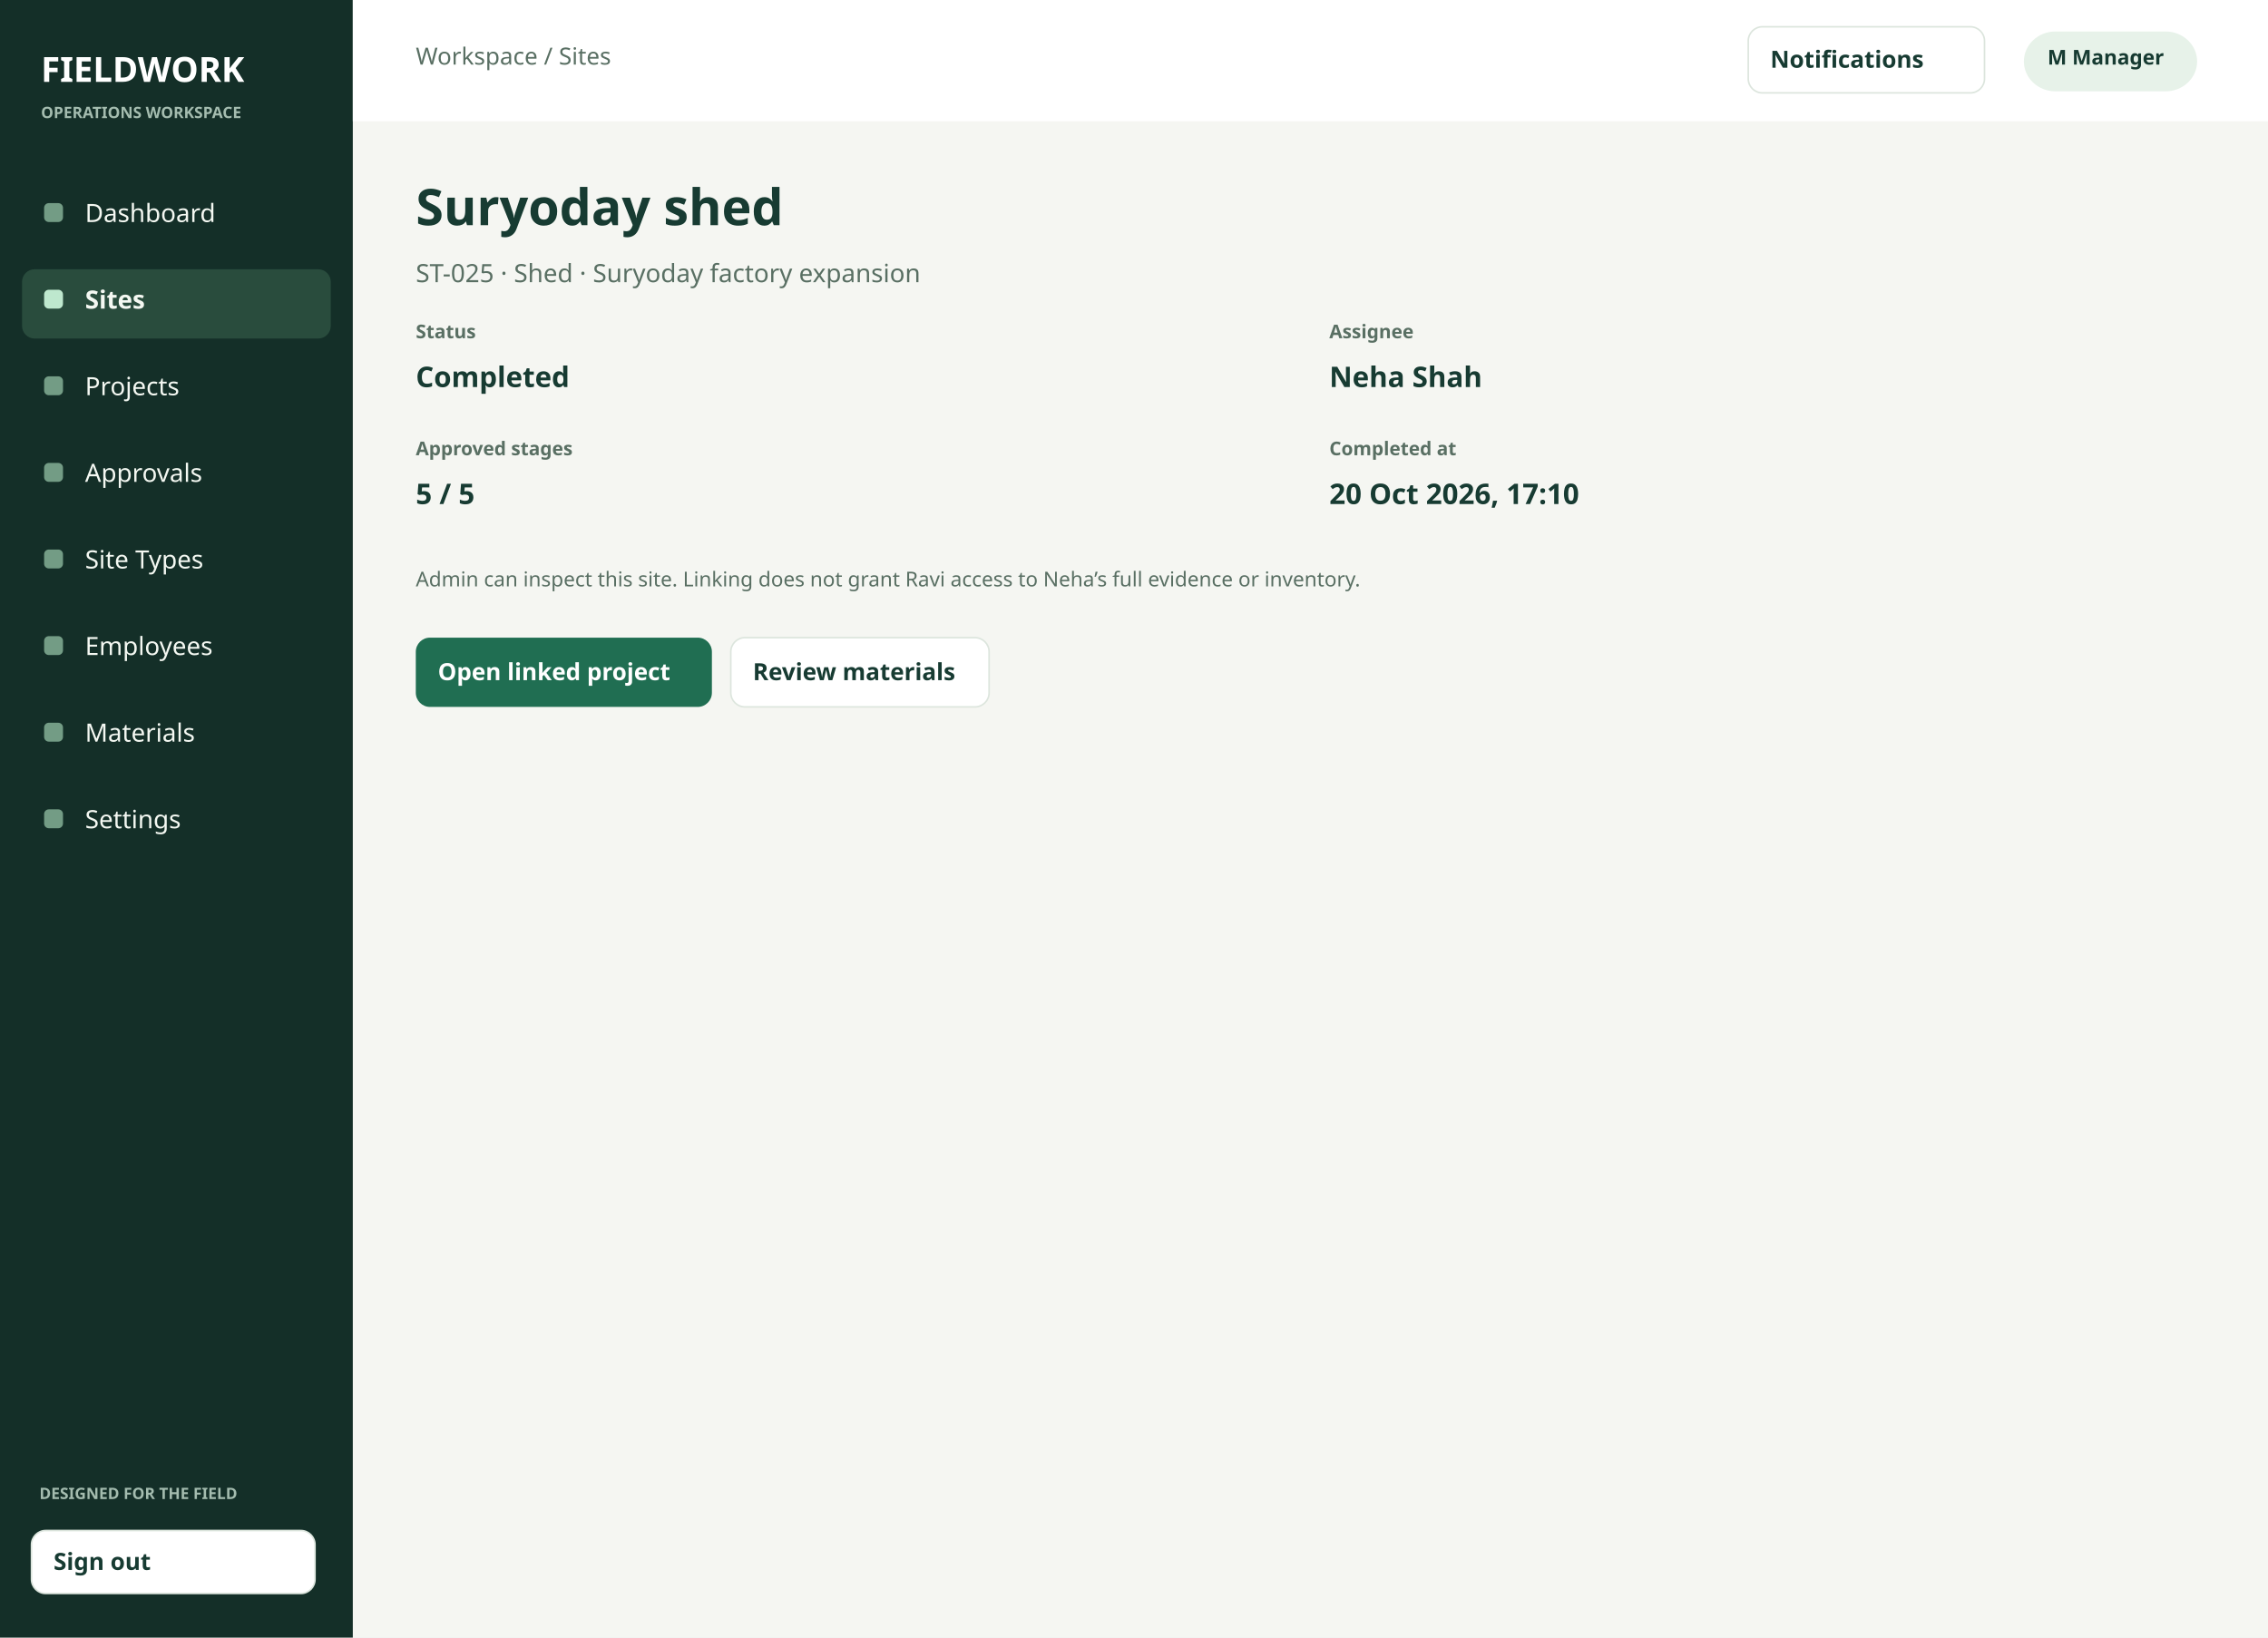
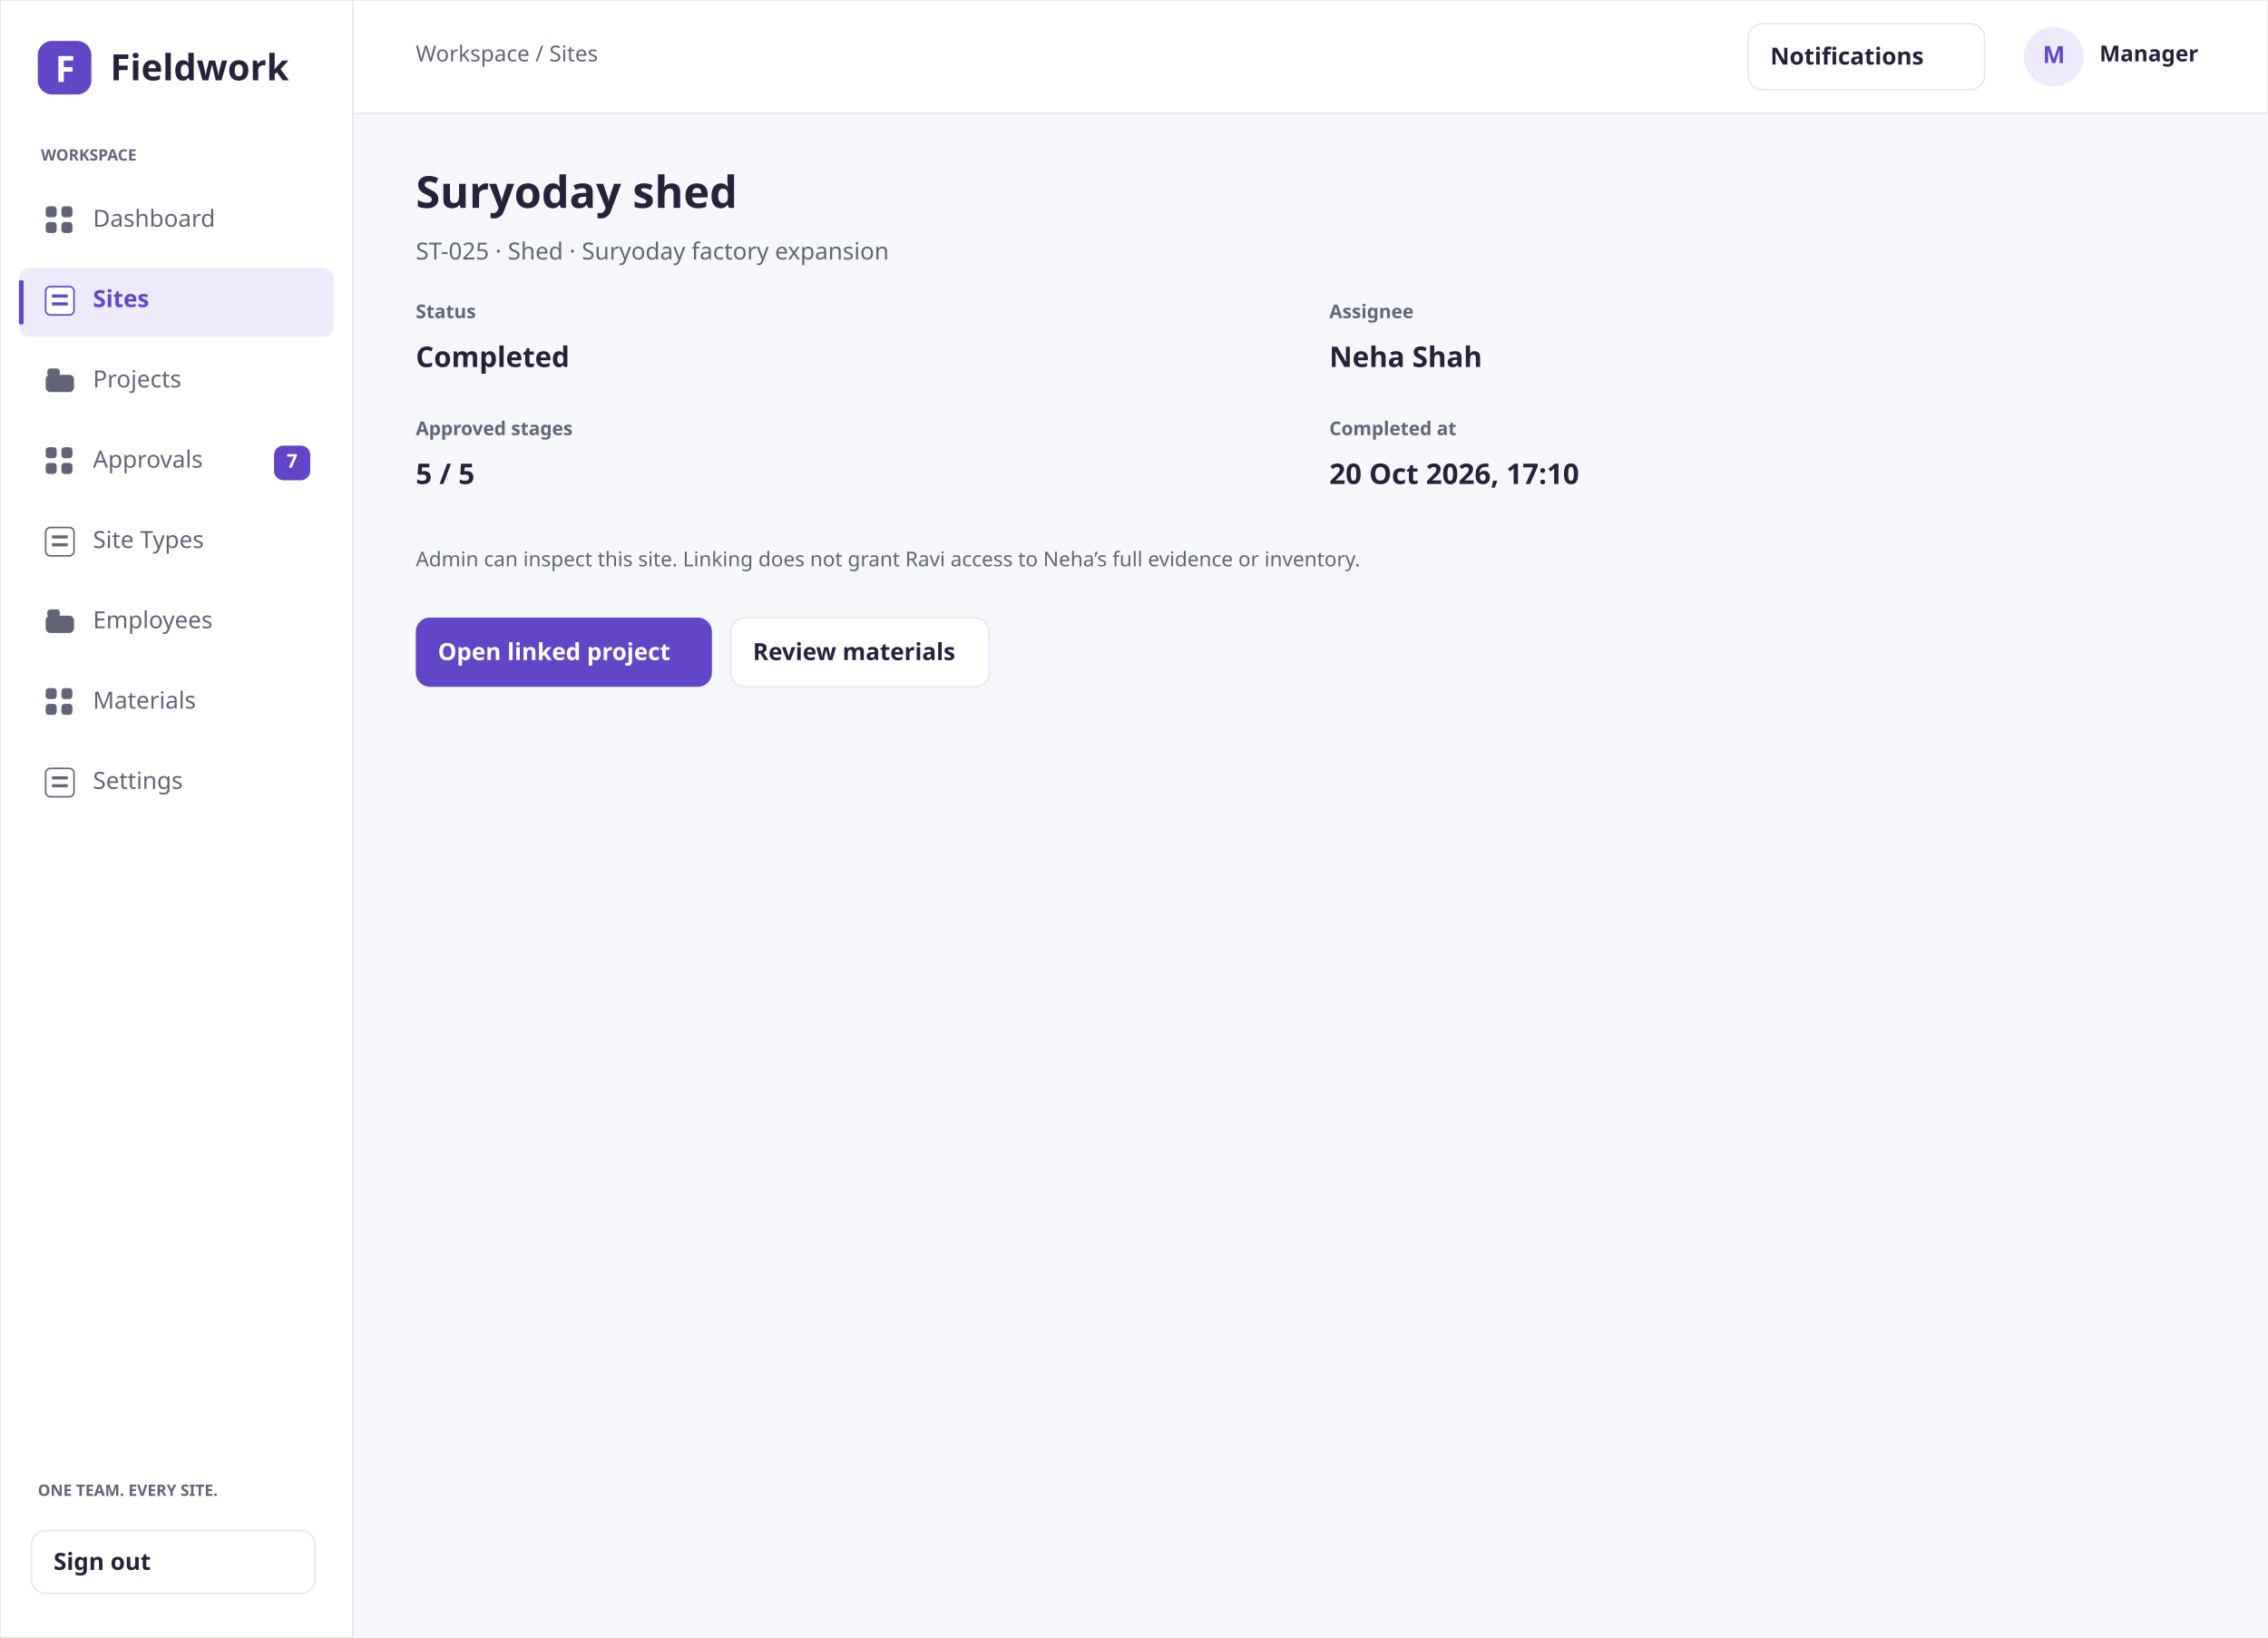
<svg xmlns="http://www.w3.org/2000/svg" width="1440" height="1040" viewBox="0 0 1440 1040" role="img" aria-label="A72 Suryoday shed">
  <style>@font-face{font-family:sourcesanspro;src:url('../fonts/SourceSansPro-Regular.woff2');font-weight:400}@font-face{font-family:sourcesanspro;src:url('../fonts/SourceSansPro-Semibold.woff2');font-weight:600}@font-face{font-family:sourcesanspro;src:url('../fonts/SourceSansPro-Bold.woff2');font-weight:700}@font-face{font-family:'Noto Sans Devanagari';src:url('../fonts/NotoSansDevanagari.ttf')}@font-face{font-family:'Noto Sans Gujarati';src:url('../fonts/NotoSansGujarati.ttf')}text{font-kerning:normal}</style>
-   <rect data-node="38c8e063-921b-4bfd-973e-e286cc75df2f" x="0" y="0" width="1440" height="1040" rx="0" fill="#F5F6F2" />
-   <rect data-node="76338e2c-7e4b-40de-b724-8723c05a65bd" x="0" y="0" width="224" height="1040" rx="0" fill="#142F28" />
-   <text data-node="bfea9ae8-e2ba-4a72-abb6-c48a5d15fdd6" data-box-width="170" x="26" y="52" font-family="sourcesanspro" font-size="22" font-weight="700" fill="#FFFFFF" style="pointer-events:none">
-     <tspan x="26" dy="0">FIELDWORK</tspan>
+   <rect data-node="5115c36a-6e68-4381-86bb-990ef63d37c8" x="0" y="0" width="1440" height="1040" rx="0" fill="#F6F7FB" />
+   <rect data-node="88324125-3d6c-4ec1-aeb0-e458ad050d85" x="0" y="0" width="224" height="1040" rx="0" fill="#FFFFFF" stroke="#E5E6EF" />
+   <rect data-node="18e28600-9d9e-4360-8580-daf3ab2863af" x="24" y="26" width="34" height="34" rx="9" fill="#6246C7" />
+   <text data-node="4794338e-c512-4149-8047-8d0ffbd814ec" data-box-width="22" x="35" y="52" font-family="sourcesanspro" font-size="23" font-weight="700" fill="#FFFFFF" style="pointer-events:none">
+     <tspan x="35" dy="0">F</tspan>
  </text>
-   <text data-node="9f4dae39-ebad-42e6-bce5-b517c26b139b" data-box-width="175" x="26" y="75" font-family="sourcesanspro" font-size="10" font-weight="600" fill="#A4BCAF" style="pointer-events:none">
-     <tspan x="26" dy="0">OPERATIONS WORKSPACE</tspan>
+   <text data-node="ada49272-e3bf-42f1-a2b4-32976b34b249" data-box-width="148" x="70" y="51" font-family="sourcesanspro" font-size="23" font-weight="700" fill="#24233B" style="pointer-events:none">
+     <tspan x="70" dy="0">Fieldwork</tspan>
+   </text>
+   <text data-node="0f9bd965-36a5-4903-a4b5-5e7edf138dd8" data-box-width="175" x="26" y="102" font-family="sourcesanspro" font-size="10" font-weight="600" fill="#626578" style="pointer-events:none">
+     <tspan x="26" dy="0">WORKSPACE</tspan>
  </text>
  <a href="#A02" data-to="A02" aria-label="Navigation / Dashboard">
-     <rect data-node="1857dc72-a1a9-4231-9ab1-e4f41c5b35be" x="14" y="116" width="196" height="44" rx="8" fill="#142F28" />
+     <rect data-node="efc128bb-45bb-44e5-9aa1-bdf7b8ffd20b" x="12" y="119" width="200" height="44" rx="7" fill="#FFFFFF" />
  </a>
-   <rect data-node="5674dcc0-830c-437d-a05f-75103030d525" x="28" y="129" width="12" height="12" rx="3" fill="#739C85" />
-   <text data-node="000fa023-bd7c-4b6d-89f1-bef6353bf5d4" data-box-width="150" x="54" y="141" font-family="sourcesanspro" font-size="16" font-weight="400" fill="#F4F8F2" style="pointer-events:none">
-     <tspan x="54" dy="0">Dashboard</tspan>
+   <rect data-node="ce118799-ec2c-411d-b3d5-34b2274732b9" x="29" y="131" width="7" height="7" rx="2" fill="#626578" />
+   <rect data-node="c7ec82bc-61cd-442e-8ef3-39b6c28ae696" x="39" y="131" width="7" height="7" rx="2" fill="#626578" />
+   <rect data-node="55028774-6a40-4316-adc2-3e091c41af61" x="29" y="141" width="7" height="7" rx="2" fill="#626578" />
+   <rect data-node="362bf60a-04fd-4edd-8be0-65c7e6ce765f" x="39" y="141" width="7" height="7" rx="2" fill="#626578" />
+   <text data-node="04640219-d712-4d85-ad92-c7219598ee8a" data-box-width="146" x="59" y="144" font-family="sourcesanspro" font-size="15" font-weight="400" fill="#626578" style="pointer-events:none">
+     <tspan x="59" dy="0">Dashboard</tspan>
  </text>
-   <a href="#A03" data-to="A03" aria-label="Active navigation">
-     <rect data-node="dab2e778-f648-45ef-89f6-dc0146fac0f2" x="14" y="171" width="196" height="44" rx="8" fill="#294C3D" />
+   <a href="#A03" data-to="A03" aria-label="Navigation / Sites">
+     <rect data-node="8f3b14a1-7469-4539-9fb0-ec6f5799b069" x="12" y="170" width="200" height="44" rx="7" fill="#EEEAFB" />
  </a>
-   <rect data-node="3a62519b-224b-4578-9aee-53d39d46dfd0" x="28" y="184" width="12" height="12" rx="3" fill="#BEE8CE" />
-   <text data-node="5d39c54d-490e-4762-ad2f-9690978c7519" data-box-width="150" x="54" y="196" font-family="sourcesanspro" font-size="16" font-weight="600" fill="#F4F8F2" style="pointer-events:none">
-     <tspan x="54" dy="0">Sites</tspan>
+   <rect data-node="d0b0a184-a0ee-4414-a845-24d979e45b28" x="12" y="178" width="3" height="28" rx="1" fill="#6246C7" />
+   <rect data-node="87ccfd4e-90e0-4f64-b874-768cf34ddd5c" x="29" y="182" width="18" height="18" rx="3" fill="#FFFFFF" stroke="#6246C7" />
+   <rect data-node="783e6fdb-061a-49b5-9786-6477fdad0f91" x="33" y="187" width="10" height="2" rx="0" fill="#6246C7" />
+   <rect data-node="fecc5bf8-0b55-49c9-a657-acb88a0b6350" x="33" y="192" width="10" height="2" rx="0" fill="#6246C7" />
+   <text data-node="666138ee-7e72-472c-b25a-31e0cad5c712" data-box-width="146" x="59" y="195" font-family="sourcesanspro" font-size="15" font-weight="600" fill="#6246C7" style="pointer-events:none">
+     <tspan x="59" dy="0">Sites</tspan>
  </text>
  <a href="#A28" data-to="A28" aria-label="Navigation / Projects">
-     <rect data-node="f9a765f8-8b47-497a-98c4-aa1725fb310f" x="14" y="226" width="196" height="44" rx="8" fill="#142F28" />
+     <rect data-node="bacbb9c1-c414-4eb8-ac8e-29aa431849de" x="12" y="221" width="200" height="44" rx="7" fill="#FFFFFF" />
  </a>
-   <rect data-node="6adc047f-3fb9-46e0-b548-d1750e59adcd" x="28" y="239" width="12" height="12" rx="3" fill="#739C85" />
-   <text data-node="212364f4-4760-4515-ba5a-da71ec84a734" data-box-width="150" x="54" y="251" font-family="sourcesanspro" font-size="16" font-weight="400" fill="#F4F8F2" style="pointer-events:none">
-     <tspan x="54" dy="0">Projects</tspan>
+   <rect data-node="dd9a64bf-8190-4c5c-8204-6ef3f52ff17c" x="29" y="238" width="18" height="11" rx="3" fill="#626578" />
+   <rect data-node="10f3057e-86a3-4cbd-af6f-69fd7d089d7a" x="30" y="234" width="8" height="5" rx="2" fill="#626578" />
+   <text data-node="d8619ba6-77cb-428a-a62a-7e42a9577f24" data-box-width="146" x="59" y="246" font-family="sourcesanspro" font-size="15" font-weight="400" fill="#626578" style="pointer-events:none">
+     <tspan x="59" dy="0">Projects</tspan>
  </text>
  <a href="#A21" data-to="A21" aria-label="Navigation / Approvals">
-     <rect data-node="90ad0b90-ec6c-4748-a89b-1018e9bb3c3c" x="14" y="281" width="196" height="44" rx="8" fill="#142F28" />
+     <rect data-node="9ff40983-be8a-4a62-9a2e-e1757ddc5f08" x="12" y="272" width="200" height="44" rx="7" fill="#FFFFFF" />
  </a>
-   <rect data-node="0bc81198-f6ba-48e9-8d01-26343b8973c3" x="28" y="294" width="12" height="12" rx="3" fill="#739C85" />
-   <text data-node="129370f2-738d-430a-a29e-c3cfc0712ceb" data-box-width="150" x="54" y="306" font-family="sourcesanspro" font-size="16" font-weight="400" fill="#F4F8F2" style="pointer-events:none">
-     <tspan x="54" dy="0">Approvals</tspan>
+   <rect data-node="d775c785-1b87-4340-bcc2-ad9a68243d85" x="29" y="284" width="7" height="7" rx="2" fill="#626578" />
+   <rect data-node="2c327fe4-c648-4215-bcf0-a8c0a3475f48" x="39" y="284" width="7" height="7" rx="2" fill="#626578" />
+   <rect data-node="11e2f21f-9779-4ed7-9c04-c6924555179c" x="29" y="294" width="7" height="7" rx="2" fill="#626578" />
+   <rect data-node="3688dcf1-4b6e-47a4-bd74-d639e185f84c" x="39" y="294" width="7" height="7" rx="2" fill="#626578" />
+   <text data-node="47394030-09e9-41f1-aa2a-79b0b360f02e" data-box-width="146" x="59" y="297" font-family="sourcesanspro" font-size="15" font-weight="400" fill="#626578" style="pointer-events:none">
+     <tspan x="59" dy="0">Approvals</tspan>
+   </text>
+   <rect data-node="6f33dc78-3fc1-41e4-a970-46ccadfb0a11" x="174" y="283" width="23" height="22" rx="6" fill="#6246C7" />
+   <text data-node="cc481e26-85d4-4f52-afa2-5703a6b6636b" data-box-width="15" x="182" y="297" font-family="sourcesanspro" font-size="12" font-weight="600" fill="#FFFFFF" style="pointer-events:none">
+     <tspan x="182" dy="0">7</tspan>
  </text>
  <a href="#A32" data-to="A32" aria-label="Navigation / Site Types">
-     <rect data-node="5893125e-10fc-48d4-b881-2a77b3d5b2f4" x="14" y="336" width="196" height="44" rx="8" fill="#142F28" />
+     <rect data-node="b03da3ad-ed1c-42a4-b69b-93c6cb57633b" x="12" y="323" width="200" height="44" rx="7" fill="#FFFFFF" />
  </a>
-   <rect data-node="5f7ae664-15b9-4aaf-952e-774d519a1d88" x="28" y="349" width="12" height="12" rx="3" fill="#739C85" />
-   <text data-node="406a311f-7f49-47dd-81ba-af9e074bce4c" data-box-width="150" x="54" y="361" font-family="sourcesanspro" font-size="16" font-weight="400" fill="#F4F8F2" style="pointer-events:none">
-     <tspan x="54" dy="0">Site Types</tspan>
+   <rect data-node="cf279345-9809-4fea-b687-fd545179b387" x="29" y="335" width="18" height="18" rx="3" fill="#FFFFFF" stroke="#626578" />
+   <rect data-node="90150583-6d05-4b68-b7aa-92c0b915860b" x="33" y="340" width="10" height="2" rx="0" fill="#626578" />
+   <rect data-node="7acba1dc-7727-4cd1-a172-d74e4dbb3627" x="33" y="345" width="10" height="2" rx="0" fill="#626578" />
+   <text data-node="9e49ef15-517e-4b2e-b7f4-68e43de889d9" data-box-width="146" x="59" y="348" font-family="sourcesanspro" font-size="15" font-weight="400" fill="#626578" style="pointer-events:none">
+     <tspan x="59" dy="0">Site Types</tspan>
  </text>
  <a href="#A36" data-to="A36" aria-label="Navigation / Employees">
-     <rect data-node="1ee54277-8aa6-488c-a0d9-6bb5bf574006" x="14" y="391" width="196" height="44" rx="8" fill="#142F28" />
+     <rect data-node="79373bb2-5213-460d-8cd4-4d342198313b" x="12" y="374" width="200" height="44" rx="7" fill="#FFFFFF" />
  </a>
-   <rect data-node="937059ce-382c-4794-9010-e26606cc196a" x="28" y="404" width="12" height="12" rx="3" fill="#739C85" />
-   <text data-node="504238e1-9574-4002-acd2-7a90dc6c9123" data-box-width="150" x="54" y="416" font-family="sourcesanspro" font-size="16" font-weight="400" fill="#F4F8F2" style="pointer-events:none">
-     <tspan x="54" dy="0">Employees</tspan>
+   <rect data-node="14ffae7c-0d50-40c0-a4b4-4e62b85210e2" x="29" y="391" width="18" height="11" rx="3" fill="#626578" />
+   <rect data-node="11c2e525-cdc8-4374-a138-ea895890afd6" x="30" y="387" width="8" height="5" rx="2" fill="#626578" />
+   <text data-node="973ea2f5-ca33-4afc-99c2-0b085af2e198" data-box-width="146" x="59" y="399" font-family="sourcesanspro" font-size="15" font-weight="400" fill="#626578" style="pointer-events:none">
+     <tspan x="59" dy="0">Employees</tspan>
  </text>
  <a href="#A42" data-to="A42" aria-label="Navigation / Materials">
-     <rect data-node="dc785073-e85f-4346-b6d8-479ab0d42e89" x="14" y="446" width="196" height="44" rx="8" fill="#142F28" />
+     <rect data-node="3cd75ef1-646e-4fd9-a075-ab6eb5614a67" x="12" y="425" width="200" height="44" rx="7" fill="#FFFFFF" />
  </a>
-   <rect data-node="7f579f70-beb1-411d-8d2a-50d191fc4f42" x="28" y="459" width="12" height="12" rx="3" fill="#739C85" />
-   <text data-node="9744ab6c-0d89-43bf-b007-e6f7bcd66c1e" data-box-width="150" x="54" y="471" font-family="sourcesanspro" font-size="16" font-weight="400" fill="#F4F8F2" style="pointer-events:none">
-     <tspan x="54" dy="0">Materials</tspan>
+   <rect data-node="1e21cea1-a634-46d1-9c52-295f4b8b2cd2" x="29" y="437" width="7" height="7" rx="2" fill="#626578" />
+   <rect data-node="b523c0c2-95b7-4279-bc08-b0a17a1136ca" x="39" y="437" width="7" height="7" rx="2" fill="#626578" />
+   <rect data-node="0aed65b4-6f01-4e39-8175-b92fecd527f1" x="29" y="447" width="7" height="7" rx="2" fill="#626578" />
+   <rect data-node="8e61b317-1fed-4ca3-b67b-88eb9e5362fa" x="39" y="447" width="7" height="7" rx="2" fill="#626578" />
+   <text data-node="b54eda1b-a65e-43de-bdb4-89f3a9e0d63c" data-box-width="146" x="59" y="450" font-family="sourcesanspro" font-size="15" font-weight="400" fill="#626578" style="pointer-events:none">
+     <tspan x="59" dy="0">Materials</tspan>
  </text>
  <a href="#A48" data-to="A48" aria-label="Navigation / Settings">
-     <rect data-node="d5e22ea6-dd37-4112-963e-6a196dc3b9ff" x="14" y="501" width="196" height="44" rx="8" fill="#142F28" />
+     <rect data-node="ab0a9624-94af-418c-bb45-9fa7b7b585af" x="12" y="476" width="200" height="44" rx="7" fill="#FFFFFF" />
  </a>
-   <rect data-node="bcea544a-da47-4305-828e-14af6a2a842e" x="28" y="514" width="12" height="12" rx="3" fill="#739C85" />
-   <text data-node="462b8228-6e29-41f1-8ae0-cdea5981ebdd" data-box-width="150" x="54" y="526" font-family="sourcesanspro" font-size="16" font-weight="400" fill="#F4F8F2" style="pointer-events:none">
-     <tspan x="54" dy="0">Settings</tspan>
+   <rect data-node="3d67a735-e929-4fff-b36e-758d0337e779" x="29" y="488" width="18" height="18" rx="3" fill="#FFFFFF" stroke="#626578" />
+   <rect data-node="7d314249-15a8-42f3-9ada-2b11dcc73036" x="33" y="493" width="10" height="2" rx="0" fill="#626578" />
+   <rect data-node="79704989-ab1b-43ce-b7a4-1deec91d5041" x="33" y="498" width="10" height="2" rx="0" fill="#626578" />
+   <text data-node="d564d546-078b-45bc-9b9b-b78248e05ded" data-box-width="146" x="59" y="501" font-family="sourcesanspro" font-size="15" font-weight="400" fill="#626578" style="pointer-events:none">
+     <tspan x="59" dy="0">Settings</tspan>
  </text>
-   <text data-node="14d9168c-999d-4058-a257-4e501765fe56" data-box-width="175" x="25" y="952" font-family="sourcesanspro" font-size="10" font-weight="600" fill="#A4BCAF" style="pointer-events:none">
-     <tspan x="25" dy="0">DESIGNED FOR THE FIELD</tspan>
+   <text data-node="6076565c-dc13-4f8a-8d83-ebf8688e10a9" data-box-width="175" x="24" y="950" font-family="sourcesanspro" font-size="10" font-weight="600" fill="#626578" style="pointer-events:none">
+     <tspan x="24" dy="0">ONE TEAM. EVERY SITE.</tspan>
  </text>
  <a href="#A51" data-to="A51" aria-label="Action / Sign out">
-     <rect data-node="57e7a7e4-2f81-46df-a990-18ba186de489" x="20" y="972" width="180" height="40" rx="9" fill="#FFFFFF" stroke="#DCE5DD" />
+     <rect data-node="11b94075-faf8-4480-a405-7725c0535ac4" x="20" y="972" width="180" height="40" rx="9" fill="#FFFFFF" stroke="#E5E6EF" />
  </a>
-   <text data-node="6f7018f1-544d-47fd-b839-9d104c8fbd3d" data-box-width="152" x="34" y="997" font-family="sourcesanspro" font-size="15" font-weight="600" fill="#173B32" style="pointer-events:none">
+   <text data-node="fdd4e120-d056-437b-8de6-5d9c71f8fb46" data-box-width="152" x="34" y="997" font-family="sourcesanspro" font-size="15" font-weight="600" fill="#24233B" style="pointer-events:none">
    <tspan x="34" dy="0">Sign out</tspan>
  </text>
-   <rect data-node="db3f0ed4-d9ea-42a7-999b-b7cdb664a0ce" x="224" y="0" width="1216" height="77" rx="0" fill="#FFFFFF" />
-   <text data-node="db0378b5-ef4d-44f7-9a49-b9f554df2f98" data-box-width="650" x="264" y="41" font-family="sourcesanspro" font-size="15" font-weight="400" fill="#596F63" style="pointer-events:none">
+   <rect data-node="76f37a7d-f1c4-401f-b405-44eaf6fbe2bf" x="224" y="0" width="1216" height="72" rx="0" fill="#FFFFFF" stroke="#E5E6EF" />
+   <text data-node="295db17c-1883-4847-8950-719355ea5205" data-box-width="650" x="264" y="39" font-family="sourcesanspro" font-size="14" font-weight="400" fill="#626578" style="pointer-events:none">
    <tspan x="264" dy="0">Workspace  /  Sites</tspan>
  </text>
  <a href="#A50" data-to="A50" aria-label="Action / Notifications">
-     <rect data-node="5d278266-103b-4bab-96db-5c1c2f4df3d5" x="1110" y="17" width="150" height="42" rx="9" fill="#FFFFFF" stroke="#DCE5DD" />
+     <rect data-node="4627f0c7-a0e2-45f9-8a2d-9bcb95d20dd4" x="1110" y="15" width="150" height="42" rx="9" fill="#FFFFFF" stroke="#E5E6EF" />
  </a>
-   <text data-node="2778cc22-d492-4ee9-abcc-bd1b77e3de22" data-box-width="122" x="1124" y="43" font-family="sourcesanspro" font-size="15" font-weight="600" fill="#173B32" style="pointer-events:none">
+   <text data-node="361ddf13-f1e6-4f6c-ba34-a7229c149f56" data-box-width="122" x="1124" y="41" font-family="sourcesanspro" font-size="15" font-weight="600" fill="#24233B" style="pointer-events:none">
    <tspan x="1124" dy="0">Notifications</tspan>
  </text>
-   <rect data-node="0b640995-ce51-44ee-a688-cb901fbdcaf6" x="1285" y="20" width="110" height="38" rx="20" fill="#E7F2E9" />
-   <text data-node="f9268eee-4e01-45e7-a448-8f4bea2f04da" data-box-width="90" x="1300" y="41" font-family="sourcesanspro" font-size="13" font-weight="600" fill="#173B32" style="pointer-events:none">
-     <tspan x="1300" dy="0">M   Manager</tspan>
+   <rect data-node="b304eca4-ff8b-4823-bdf8-08ff5fe9280f" x="1285" y="17" width="38" height="38" rx="19" fill="#EEEAFB" />
+   <text data-node="924da9bf-10c2-4eeb-a793-bc0dc8bafa8f" data-box-width="22" x="1297" y="40" font-family="sourcesanspro" font-size="15" font-weight="600" fill="#6246C7" style="pointer-events:none">
+     <tspan x="1297" dy="0">M</tspan>
  </text>
-   <text data-node="f47bbe84-109d-4513-b0bc-f4d89b026cc2" data-box-width="1116" x="264" y="143" font-family="sourcesanspro" font-size="32" font-weight="600" fill="#173B32" style="pointer-events:none">
+   <text data-node="e97ea17d-677a-45b7-9b96-b624c8aa3d41" data-box-width="80" x="1333" y="39" font-family="sourcesanspro" font-size="14" font-weight="600" fill="#24233B" style="pointer-events:none">
+     <tspan x="1333" dy="0">Manager</tspan>
+   </text>
+   <text data-node="2c5583d5-7cbe-47b6-b4df-13f7f2897359" data-box-width="1116" x="264" y="132" font-family="sourcesanspro" font-size="28" font-weight="600" fill="#24233B" style="pointer-events:none">
    <tspan x="264" dy="0">Suryoday shed</tspan>
  </text>
-   <text data-node="2314b484-d43c-4cb7-a745-94837898c953" data-box-width="1116" x="264" y="179.2" font-family="sourcesanspro" font-size="16" font-weight="400" fill="#596F63" style="pointer-events:none">
+   <text data-node="59b87942-4aa3-41ac-8357-7560a7e885ca" data-box-width="1116" x="264" y="164.8" font-family="sourcesanspro" font-size="15" font-weight="400" fill="#626578" style="pointer-events:none">
    <tspan x="264" dy="0">ST-025 · Shed · Suryoday factory expansion</tspan>
  </text>
-   <text data-node="f7ec255d-03dc-45fe-9d61-1390a49236f4" data-box-width="556" x="264" y="214.8" font-family="sourcesanspro" font-size="12" font-weight="600" fill="#596F63" style="pointer-events:none">
+   <text data-node="8202720d-50ef-410e-9565-c4703daaa25c" data-box-width="556" x="264" y="202.05" font-family="sourcesanspro" font-size="12" font-weight="600" fill="#626578" style="pointer-events:none">
    <tspan x="264" dy="0">Status</tspan>
  </text>
-   <text data-node="7c44fa85-d31b-4b8c-9381-fecbf504ba19" data-box-width="556" x="264" y="245.8" font-family="sourcesanspro" font-size="18" font-weight="600" fill="#173B32" style="pointer-events:none">
+   <text data-node="bd1ad571-7120-40a8-a301-5cda5c2f38f3" data-box-width="556" x="264" y="233.05" font-family="sourcesanspro" font-size="18" font-weight="600" fill="#24233B" style="pointer-events:none">
    <tspan x="264" dy="0">Completed</tspan>
  </text>
-   <text data-node="364e5559-c6bc-4f51-bd5e-7f79bd5dd64b" data-box-width="556" x="844" y="214.8" font-family="sourcesanspro" font-size="12" font-weight="600" fill="#596F63" style="pointer-events:none">
+   <text data-node="a8a33181-8bb0-4be9-a9ac-00f97ed04ae1" data-box-width="556" x="844" y="202.05" font-family="sourcesanspro" font-size="12" font-weight="600" fill="#626578" style="pointer-events:none">
    <tspan x="844" dy="0">Assignee</tspan>
  </text>
-   <text data-node="59f091ce-7275-441d-b494-c572cd401a4f" data-box-width="556" x="844" y="245.8" font-family="sourcesanspro" font-size="18" font-weight="600" fill="#173B32" style="pointer-events:none">
+   <text data-node="9913a797-7c79-440c-a598-15e16765c1bf" data-box-width="556" x="844" y="233.05" font-family="sourcesanspro" font-size="18" font-weight="600" fill="#24233B" style="pointer-events:none">
    <tspan x="844" dy="0">Neha Shah</tspan>
  </text>
-   <text data-node="cfeb9dd0-897d-45d1-8f1f-42fd6399f4d5" data-box-width="556" x="264" y="289.1" font-family="sourcesanspro" font-size="12" font-weight="600" fill="#596F63" style="pointer-events:none">
+   <text data-node="bb0687c6-db51-43e7-8a51-aa4cdbf8af92" data-box-width="556" x="264" y="276.35" font-family="sourcesanspro" font-size="12" font-weight="600" fill="#626578" style="pointer-events:none">
    <tspan x="264" dy="0">Approved stages</tspan>
  </text>
-   <text data-node="8120f6e0-5991-4bca-9db8-e79d5476225e" data-box-width="556" x="264" y="320.1" font-family="sourcesanspro" font-size="18" font-weight="600" fill="#173B32" style="pointer-events:none">
+   <text data-node="3c691054-e81f-41e5-947a-9b4fce68fe3a" data-box-width="556" x="264" y="307.35" font-family="sourcesanspro" font-size="18" font-weight="600" fill="#24233B" style="pointer-events:none">
    <tspan x="264" dy="0">5 / 5</tspan>
  </text>
-   <text data-node="0e46e507-3e78-495a-b0ac-f4f9ff8e933f" data-box-width="556" x="844" y="289.1" font-family="sourcesanspro" font-size="12" font-weight="600" fill="#596F63" style="pointer-events:none">
+   <text data-node="56d1e8a4-4667-4328-b424-f4d3ef9f25c5" data-box-width="556" x="844" y="276.35" font-family="sourcesanspro" font-size="12" font-weight="600" fill="#626578" style="pointer-events:none">
    <tspan x="844" dy="0">Completed at</tspan>
  </text>
-   <text data-node="ed5af503-a9f9-4924-b241-771546474734" data-box-width="556" x="844" y="320.1" font-family="sourcesanspro" font-size="18" font-weight="600" fill="#173B32" style="pointer-events:none">
+   <text data-node="81fbcb79-4b13-4757-9c33-fcf452b2bd6f" data-box-width="556" x="844" y="307.35" font-family="sourcesanspro" font-size="18" font-weight="600" fill="#24233B" style="pointer-events:none">
    <tspan x="844" dy="0">20 Oct 2026, 17:10</tspan>
  </text>
-   <text data-node="d1bf7da4-e9d8-49ce-afd4-2323b950bb71" data-box-width="1136" x="264" y="372.4" font-family="sourcesanspro" font-size="13" font-weight="400" fill="#596F63" style="pointer-events:none">
+   <text data-node="47403820-6ef3-4f0c-97fe-d7314f36c4d2" data-box-width="1136" x="264" y="359.65" font-family="sourcesanspro" font-size="13" font-weight="400" fill="#626578" style="pointer-events:none">
    <tspan x="264" dy="0">Admin can inspect this site. Linking does not grant Ravi access to Neha’s full evidence or inventory.</tspan>
  </text>
  <a href="#A30" data-to="A30" aria-label="Action / Open linked project">
-     <rect data-node="49d4010e-7c64-4e62-8bf9-683182843414" x="264" y="404.95" width="188" height="44" rx="9" fill="#206E52" />
+     <rect data-node="245525f1-002e-4446-8e3d-834ee9083739" x="264" y="392.2" width="188" height="44" rx="9" fill="#6246C7" />
  </a>
-   <text data-node="78c6bea6-30fa-4ae5-9994-40e1f05af628" data-box-width="160" x="278" y="431.95" font-family="sourcesanspro" font-size="15" font-weight="600" fill="#FFFFFF" style="pointer-events:none">
+   <text data-node="795c62d9-2be4-4786-90e4-e5587c2b3f74" data-box-width="160" x="278" y="419.2" font-family="sourcesanspro" font-size="15" font-weight="600" fill="#FFFFFF" style="pointer-events:none">
    <tspan x="278" dy="0">Open linked project</tspan>
  </text>
  <a href="#A09" data-to="A09" aria-label="Action / Review materials">
-     <rect data-node="9129e0f6-6c47-402d-bc84-51c2f21a18d8" x="464" y="404.95" width="164" height="44" rx="9" fill="#FFFFFF" stroke="#DCE5DD" />
+     <rect data-node="8a318ddb-d0ca-499f-9b4c-e2c9fc119a0c" x="464" y="392.2" width="164" height="44" rx="9" fill="#FFFFFF" stroke="#E5E6EF" />
  </a>
-   <text data-node="8e00ff1a-01ae-4d13-b5f1-2e57d75fb880" data-box-width="136" x="478" y="431.95" font-family="sourcesanspro" font-size="15" font-weight="600" fill="#173B32" style="pointer-events:none">
+   <text data-node="49237ae3-2a0a-4c56-b339-44b702ac5aa3" data-box-width="136" x="478" y="419.2" font-family="sourcesanspro" font-size="15" font-weight="600" fill="#24233B" style="pointer-events:none">
    <tspan x="478" dy="0">Review materials</tspan>
  </text>
</svg>
